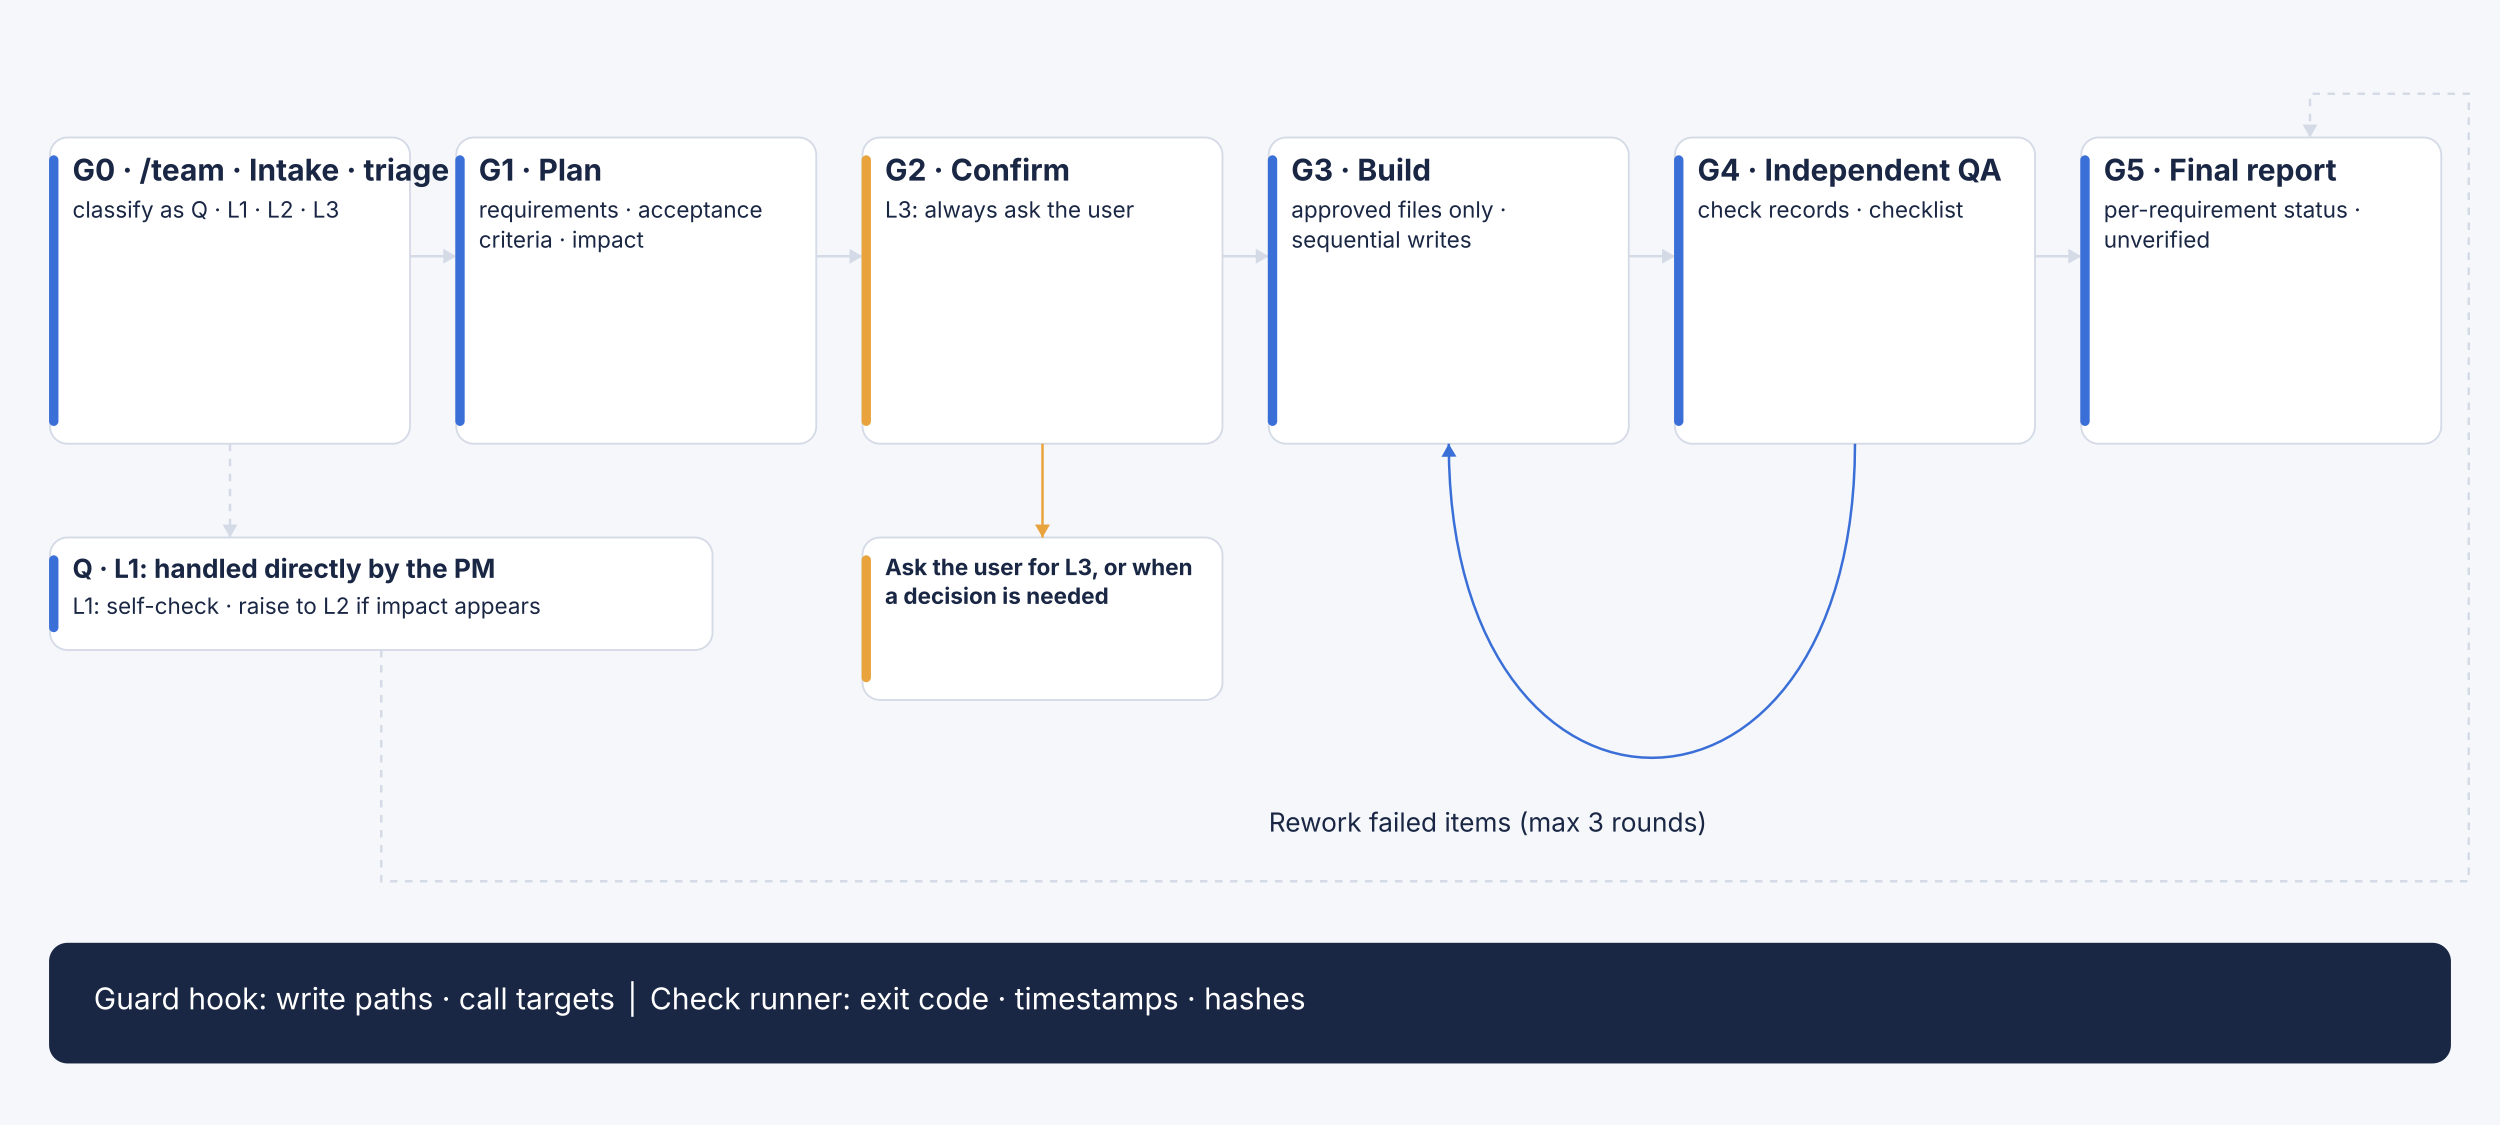
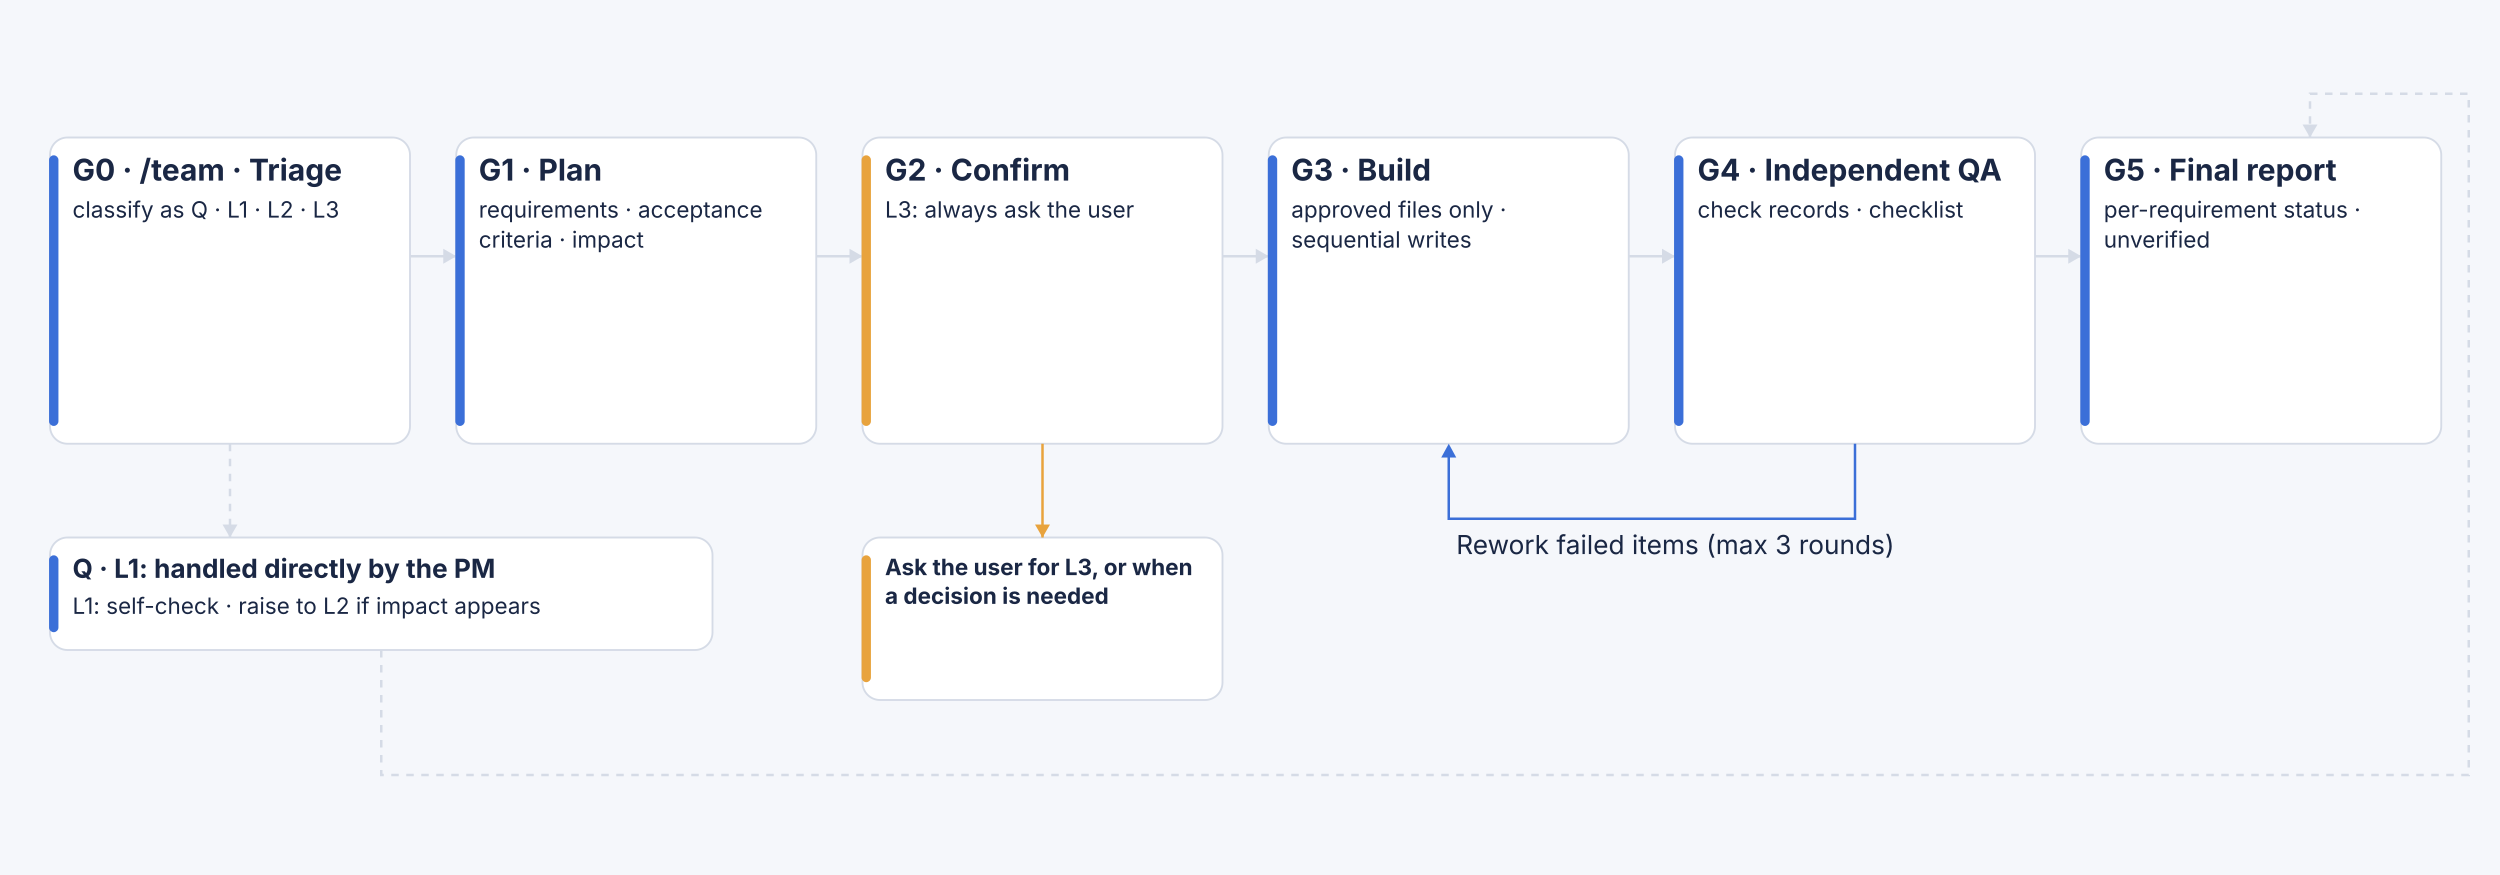
- <svg xmlns="http://www.w3.org/2000/svg" width="2000" height="900" viewBox="0 0 2000 900">
-   <rect width="2000" height="900" fill="#F5F7FB" />
+ <svg xmlns="http://www.w3.org/2000/svg" width="2000" height="700" viewBox="0 0 2000 700">
+   <rect width="2000" height="700" fill="#F5F7FB" />
  <rect x="40" y="110" width="288" height="245" rx="14" fill="white" stroke="#D5DBE6" stroke-width="1.5" />
  <rect x="40" y="125" width="6" height="215" rx="3" fill="#3B6FD8" stroke="#3B6FD8" stroke-width="1.5" />
-   <text x="58" y="127" dominant-baseline="text-before-edge" font-family="Inter, Noto Sans KR, sans-serif" font-size="24" font-weight="700" fill="#1A2744">G0 · /team · Intake · triage</text>
+   <text x="58" y="127" dominant-baseline="text-before-edge" font-family="Inter, Noto Sans KR, sans-serif" font-size="24" font-weight="700" fill="#1A2744">G0 · /team · Triage</text>
  <text x="58" y="161" dominant-baseline="text-before-edge" font-family="Inter, Noto Sans KR, sans-serif" font-size="18" font-weight="400" fill="#1A2744">classify as Q · L1 · L2 · L3</text>
  <polyline points="328,205 365,205" fill="none" stroke="#D5DBE6" stroke-width="2" />
  <polygon points="365,205 354.608,211.0 354.608,199.0" fill="#D5DBE6" />
  <rect x="365" y="110" width="288" height="245" rx="14" fill="white" stroke="#D5DBE6" stroke-width="1.5" />
  <rect x="365" y="125" width="6" height="215" rx="3" fill="#3B6FD8" stroke="#3B6FD8" stroke-width="1.5" />
  <text x="383" y="127" dominant-baseline="text-before-edge" font-family="Inter, Noto Sans KR, sans-serif" font-size="24" font-weight="700" fill="#1A2744">G1 · Plan</text>
  <text x="383" y="161" dominant-baseline="text-before-edge" font-family="Inter, Noto Sans KR, sans-serif" font-size="18" font-weight="400" fill="#1A2744">requirements · acceptance</text>
  <text x="383" y="185" dominant-baseline="text-before-edge" font-family="Inter, Noto Sans KR, sans-serif" font-size="18" font-weight="400" fill="#1A2744">criteria · impact</text>
  <polyline points="653,205 690,205" fill="none" stroke="#D5DBE6" stroke-width="2" />
  <polygon points="690,205 679.608,211.0 679.608,199.0" fill="#D5DBE6" />
  <rect x="690" y="110" width="288" height="245" rx="14" fill="white" stroke="#D5DBE6" stroke-width="1.5" />
  <rect x="690" y="125" width="6" height="215" rx="3" fill="#E8A33D" stroke="#E8A33D" stroke-width="1.5" />
  <text x="708" y="127" dominant-baseline="text-before-edge" font-family="Inter, Noto Sans KR, sans-serif" font-size="24" font-weight="700" fill="#1A2744">G2 · Confirm</text>
  <text x="708" y="161" dominant-baseline="text-before-edge" font-family="Inter, Noto Sans KR, sans-serif" font-size="18" font-weight="400" fill="#1A2744">L3: always ask the user</text>
  <polyline points="978,205 1015,205" fill="none" stroke="#D5DBE6" stroke-width="2" />
  <polygon points="1015,205 1004.608,211.0 1004.608,199.0" fill="#D5DBE6" />
  <rect x="1015" y="110" width="288" height="245" rx="14" fill="white" stroke="#D5DBE6" stroke-width="1.5" />
  <rect x="1015" y="125" width="6" height="215" rx="3" fill="#3B6FD8" stroke="#3B6FD8" stroke-width="1.5" />
  <text x="1033" y="127" dominant-baseline="text-before-edge" font-family="Inter, Noto Sans KR, sans-serif" font-size="24" font-weight="700" fill="#1A2744">G3 · Build</text>
  <text x="1033" y="161" dominant-baseline="text-before-edge" font-family="Inter, Noto Sans KR, sans-serif" font-size="18" font-weight="400" fill="#1A2744">approved files only ·</text>
  <text x="1033" y="185" dominant-baseline="text-before-edge" font-family="Inter, Noto Sans KR, sans-serif" font-size="18" font-weight="400" fill="#1A2744">sequential writes</text>
  <polyline points="1303,205 1340,205" fill="none" stroke="#D5DBE6" stroke-width="2" />
  <polygon points="1340,205 1329.608,211.0 1329.608,199.0" fill="#D5DBE6" />
  <rect x="1340" y="110" width="288" height="245" rx="14" fill="white" stroke="#D5DBE6" stroke-width="1.5" />
  <rect x="1340" y="125" width="6" height="215" rx="3" fill="#3B6FD8" stroke="#3B6FD8" stroke-width="1.5" />
  <text x="1358" y="127" dominant-baseline="text-before-edge" font-family="Inter, Noto Sans KR, sans-serif" font-size="24" font-weight="700" fill="#1A2744">G4 · Independent QA</text>
  <text x="1358" y="161" dominant-baseline="text-before-edge" font-family="Inter, Noto Sans KR, sans-serif" font-size="18" font-weight="400" fill="#1A2744">check records · checklist</text>
  <polyline points="1628,205 1665,205" fill="none" stroke="#D5DBE6" stroke-width="2" />
  <polygon points="1665,205 1654.608,211.0 1654.608,199.0" fill="#D5DBE6" />
  <rect x="1665" y="110" width="288" height="245" rx="14" fill="white" stroke="#D5DBE6" stroke-width="1.5" />
  <rect x="1665" y="125" width="6" height="215" rx="3" fill="#3B6FD8" stroke="#3B6FD8" stroke-width="1.5" />
  <text x="1683" y="127" dominant-baseline="text-before-edge" font-family="Inter, Noto Sans KR, sans-serif" font-size="24" font-weight="700" fill="#1A2744">G5 · Final report</text>
  <text x="1683" y="161" dominant-baseline="text-before-edge" font-family="Inter, Noto Sans KR, sans-serif" font-size="18" font-weight="400" fill="#1A2744">per-requirement status ·</text>
  <text x="1683" y="185" dominant-baseline="text-before-edge" font-family="Inter, Noto Sans KR, sans-serif" font-size="18" font-weight="400" fill="#1A2744">unverified</text>
  <polyline points="184,355 184,430" fill="none" stroke="#D5DBE6" stroke-width="2" stroke-dasharray="6 6" />
  <polygon points="184,430 178.0,419.608 190.0,419.608" fill="#D5DBE6" />
  <rect x="40" y="430" width="530" height="90" rx="14" fill="white" stroke="#D5DBE6" stroke-width="1.5" />
  <rect x="40" y="445" width="6" height="60" rx="3" fill="#3B6FD8" stroke="#3B6FD8" stroke-width="1.5" />
  <text x="58" y="447" dominant-baseline="text-before-edge" font-family="Inter, Noto Sans KR, sans-serif" font-size="21" font-weight="700" fill="#1A2744">Q · L1: handled directly by the PM</text>
  <text x="58" y="478" dominant-baseline="text-before-edge" font-family="Inter, Noto Sans KR, sans-serif" font-size="18" font-weight="400" fill="#1A2744">L1: self-check · raise to L2 if impact appears</text>
-   <polyline points="305,520 305,705 1975,705 1975,75 1848,75 1848,110" fill="none" stroke="#D5DBE6" stroke-width="2" stroke-dasharray="6 6" />
+   <polyline points="305,520 305,620 1975,620 1975,75 1848,75 1848,110" fill="none" stroke="#D5DBE6" stroke-width="2" stroke-dasharray="6 6" />
  <polygon points="1848,110 1842.0,99.608 1854.0,99.608" fill="#D5DBE6" />
  <rect x="690" y="430" width="288" height="130" rx="14" fill="white" stroke="#D5DBE6" stroke-width="1.5" />
  <rect x="690" y="445" width="6" height="100" rx="3" fill="#E8A33D" stroke="#E8A33D" stroke-width="1.5" />
  <text x="708" y="447" dominant-baseline="text-before-edge" font-family="Inter, Noto Sans KR, sans-serif" font-size="18" font-weight="700" fill="#1A2744">Ask the user for L3, or when</text>
  <text x="708" y="470" dominant-baseline="text-before-edge" font-family="Inter, Noto Sans KR, sans-serif" font-size="18" font-weight="700" fill="#1A2744">a decision is needed</text>
  <polyline points="834,355 834,430" fill="none" stroke="#E8A33D" stroke-width="2" />
  <polygon points="834,430 828.0,419.608 840.0,419.608" fill="#E8A33D" />
-   <polyline points="1484.0,355.0 1483.732,371.471 1482.941,387.383 1481.644,402.737 1479.859,417.533 1477.605,431.771 1474.9,445.45 1471.761,458.571 1468.207,471.133 1464.256,483.137 1459.926,494.583 1455.234,505.471 1450.2,515.8 1444.841,525.571 1439.174,534.783 1433.219,543.438 1426.993,551.533 1420.514,559.071 1413.8,566.05 1406.87,572.471 1399.741,578.333 1392.431,583.638 1384.959,588.383 1377.343,592.571 1369.6,596.2 1361.749,599.271 1353.807,601.783 1345.794,603.738 1337.726,605.133 1329.622,605.971 1321.5,606.25 1313.378,605.971 1305.274,605.133 1297.206,603.738 1289.193,601.783 1281.251,599.271 1273.4,596.2 1265.657,592.571 1258.041,588.383 1250.569,583.637 1243.259,578.333 1236.13,572.471 1229.2,566.05 1222.486,559.071 1216.007,551.533 1209.781,543.438 1203.826,534.783 1198.159,525.571 1192.8,515.8 1187.766,505.471 1183.074,494.583 1178.744,483.138 1174.793,471.133 1171.239,458.571 1168.1,445.45 1165.395,431.771 1163.141,417.533 1161.356,402.738 1160.059,387.383 1159.268,371.471 1159.0,355.0" fill="none" stroke="#3B6FD8" stroke-width="2" />
-   <polygon points="1159.0,355.0 1165.168,365.293 1153.17,365.488" fill="#3B6FD8" />
-   <text x="1015" y="650" dominant-baseline="text-before-edge" font-family="Inter, Noto Sans KR, sans-serif" font-size="21" font-weight="400" fill="#1A2744">Rework failed items (max 3 rounds)</text>
-   <rect x="40" y="755" width="1920" height="95" rx="14" fill="#1A2744" stroke="#1A2744" stroke-width="1.5" />
-   <text x="75" y="790" dominant-baseline="text-before-edge" font-family="Inter, Noto Sans KR, sans-serif" font-size="24" font-weight="400" fill="white">Guard hook: write paths · call targets │ Check runner: exit code · timestamps · hashes</text>
+   <polyline points="1484,355 1484,415 1159,415 1159,365" fill="none" stroke="#3B6FD8" stroke-width="2" />
+   <polygon points="1159,355 1153,366 1165,366" fill="#3B6FD8" />
+   <text x="1165" y="428" dominant-baseline="text-before-edge" font-family="Inter, Noto Sans KR, sans-serif" font-size="21" font-weight="400" fill="#1A2744">Rework failed items (max 3 rounds)</text>
</svg>
